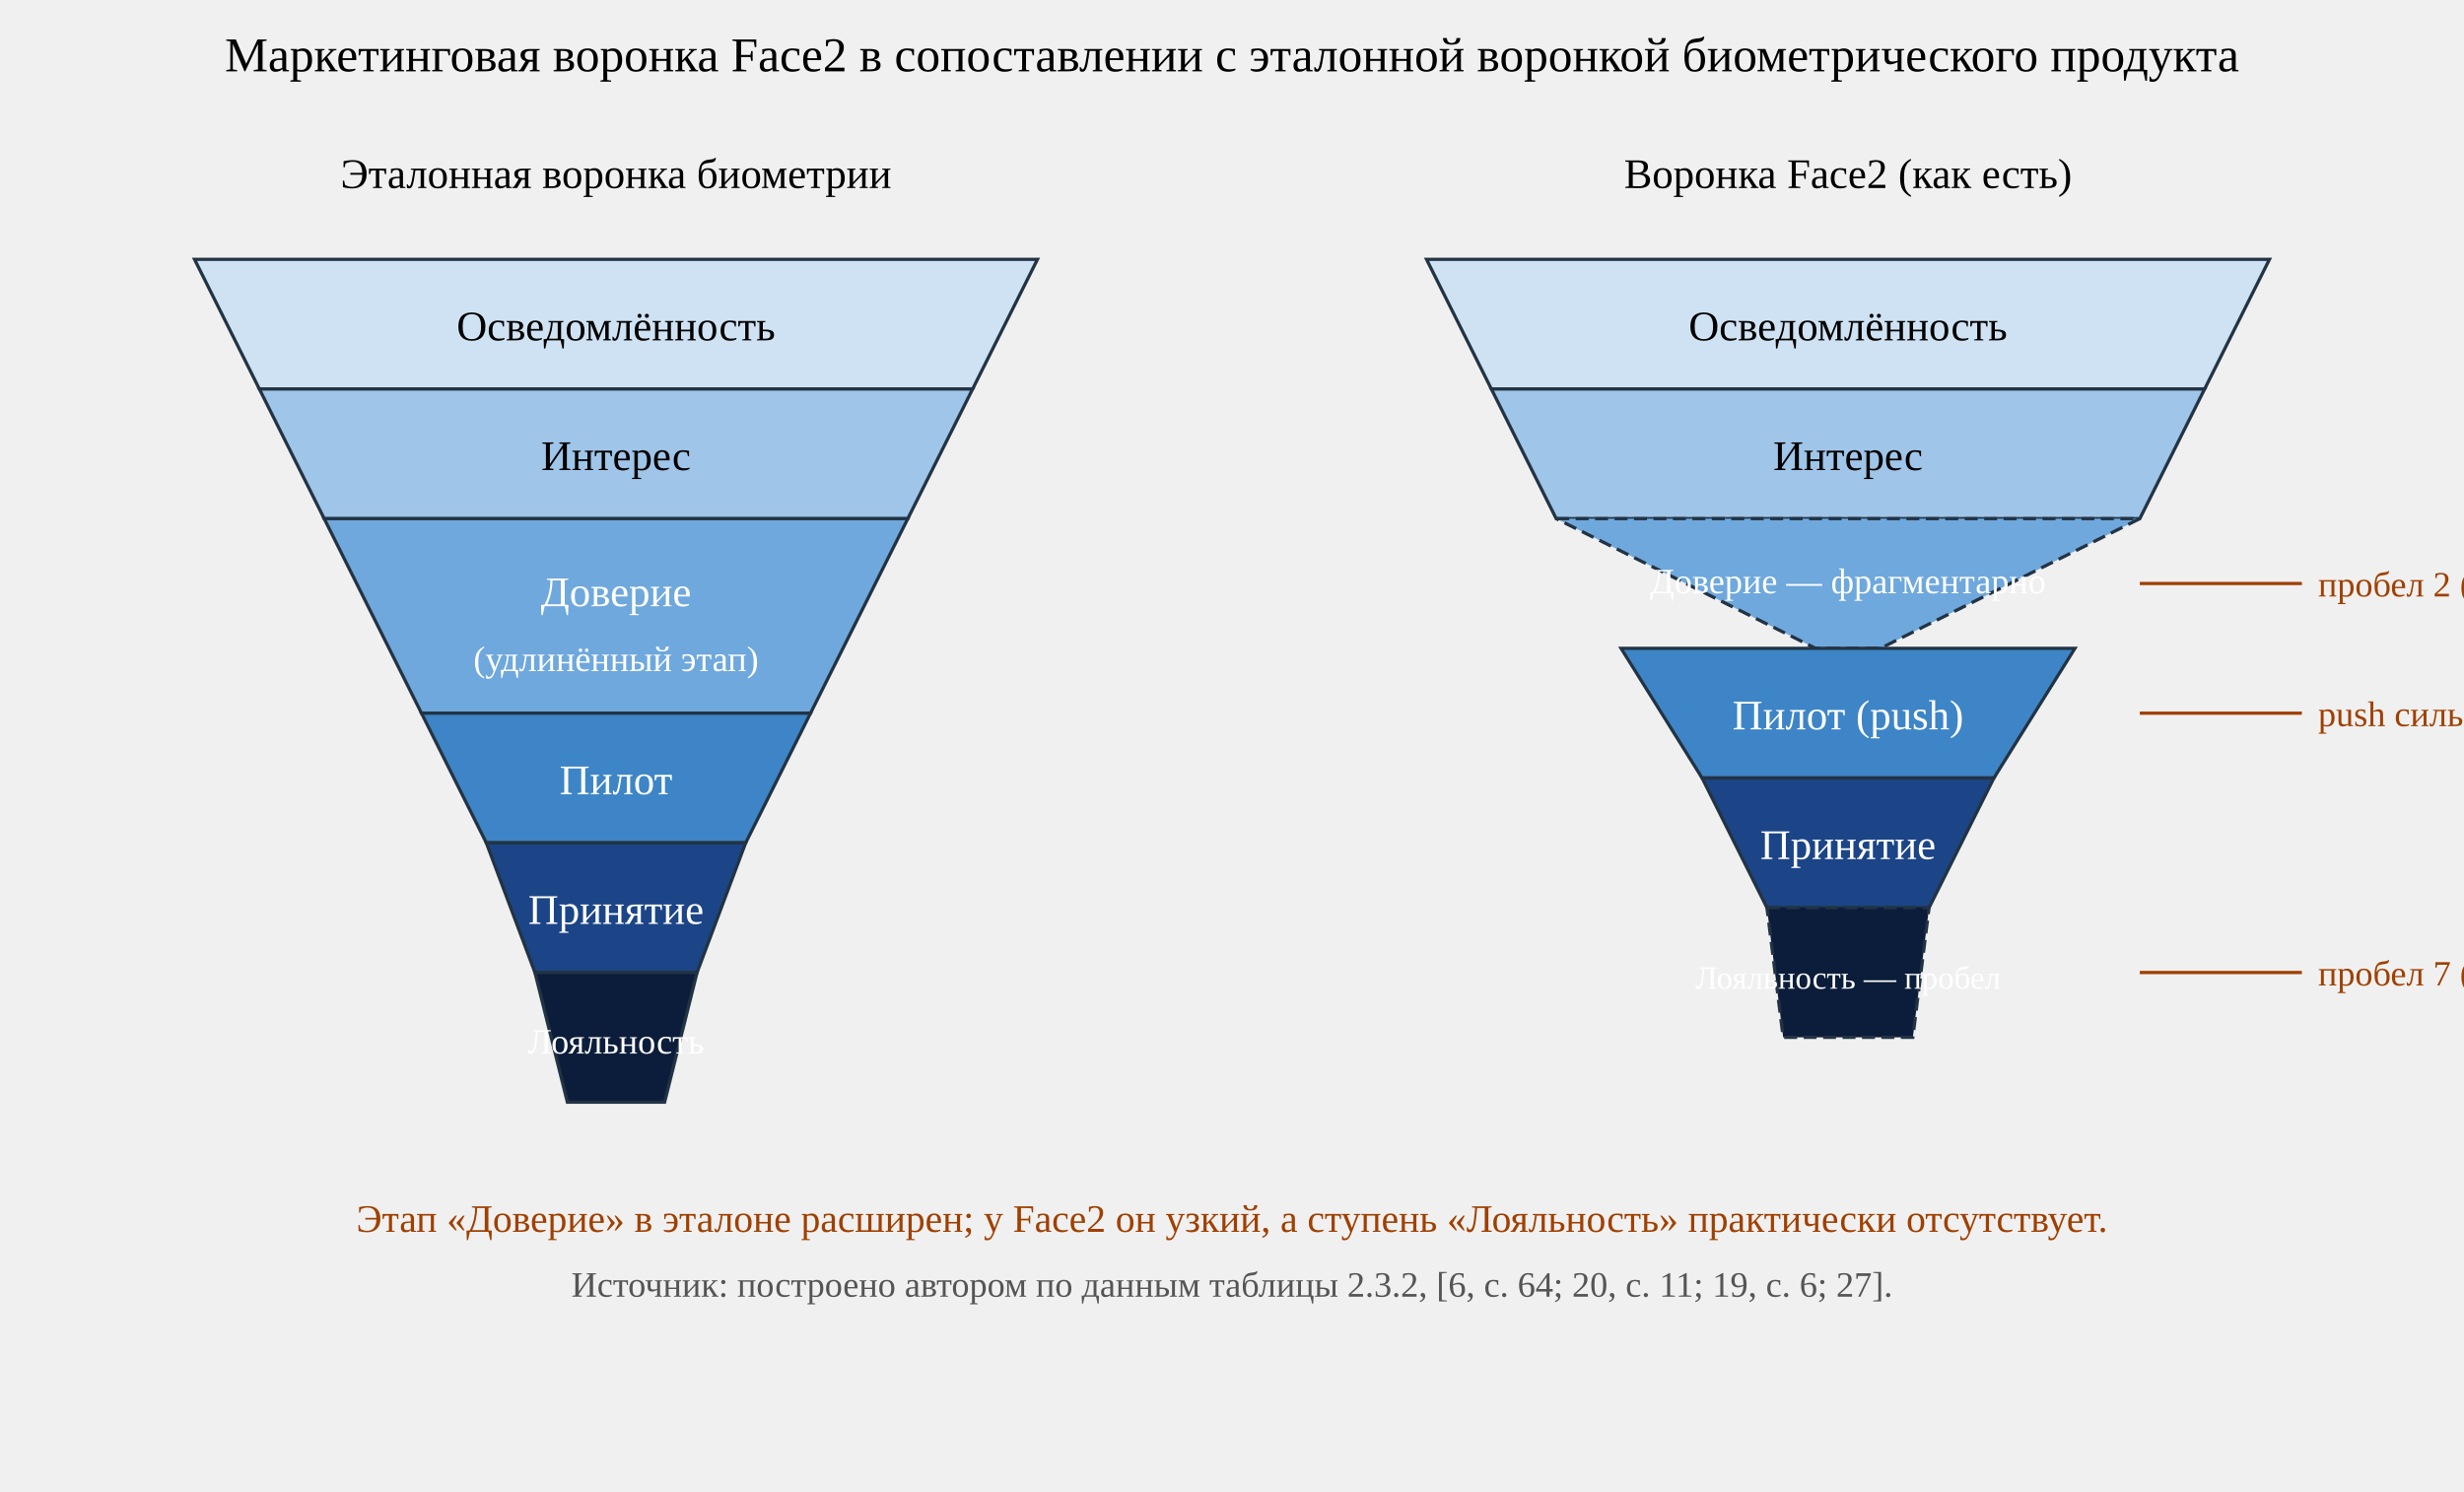
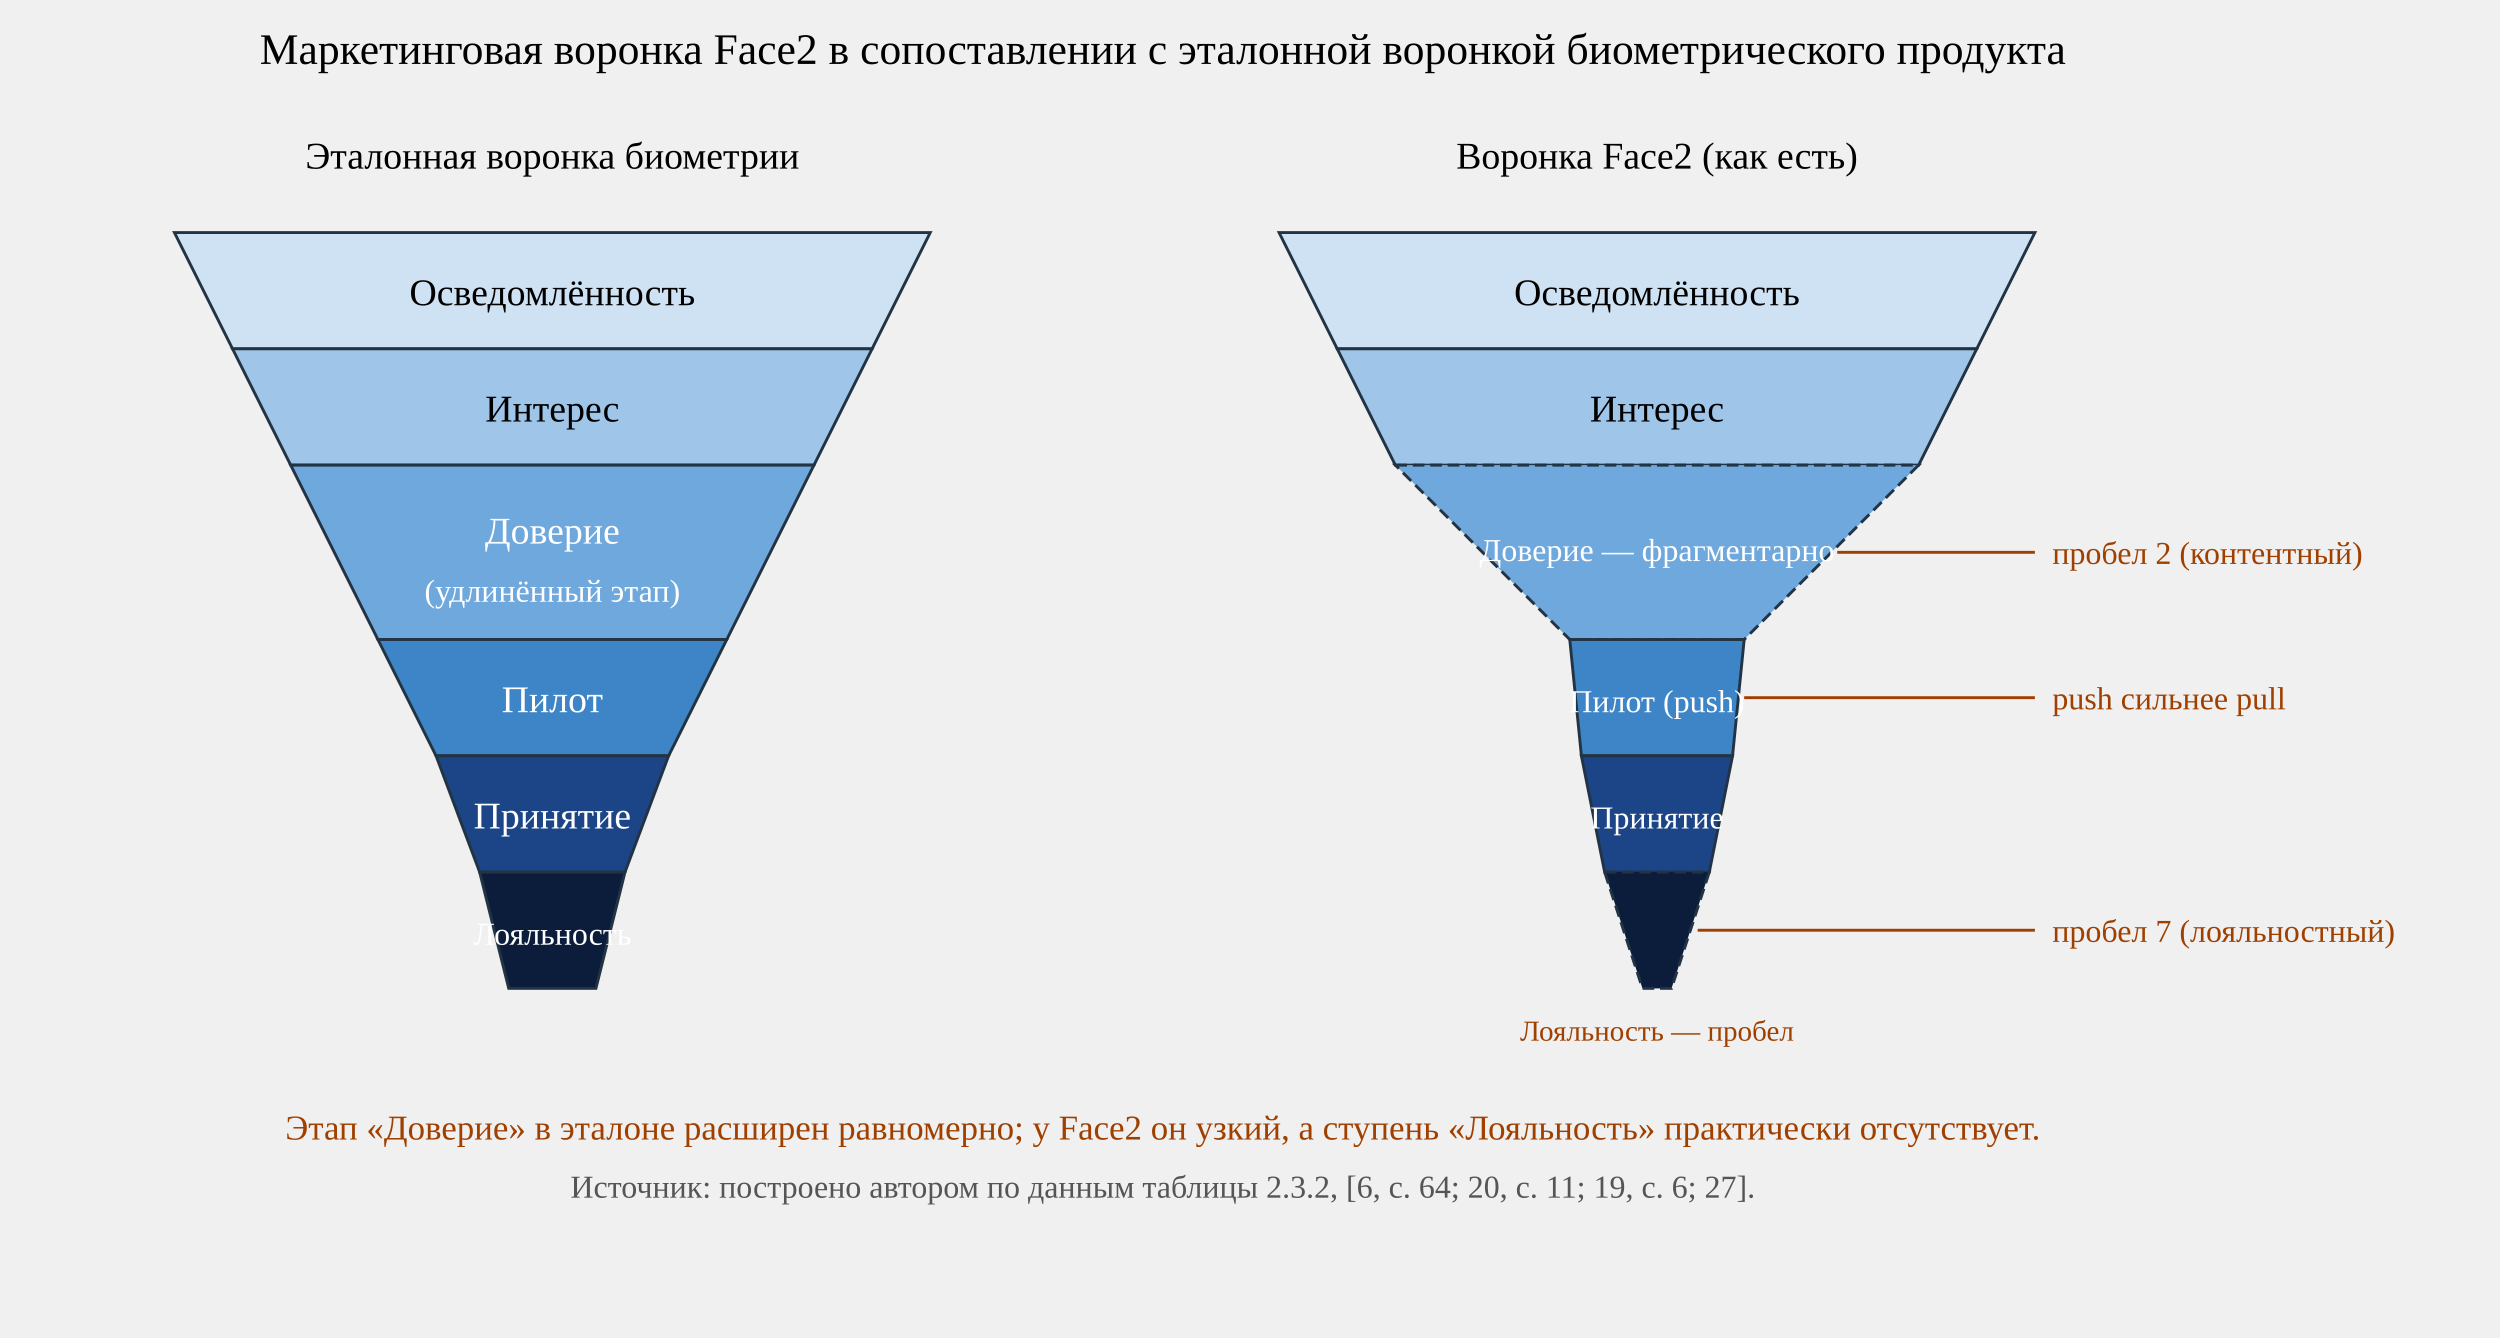
- <svg xmlns="http://www.w3.org/2000/svg" viewBox="0 0 760 460" font-family="Times New Roman, serif" font-size="13">
-   <text x="380" y="22" text-anchor="middle" font-size="15">
+ <svg xmlns="http://www.w3.org/2000/svg" viewBox="0 0 860 460" font-family="Times New Roman, serif" font-size="13">
+   <text x="400" y="22" text-anchor="middle" font-size="15">
    Маркетинговая воронка Face2 в сопоставлении с эталонной воронкой биометрического продукта
  </text>
  <text x="190" y="58" text-anchor="middle" font-weight="normal">Эталонная воронка биометрии</text>
  <text x="570" y="58" text-anchor="middle" font-weight="normal">Воронка Face2 (как есть)</text>
  <g>
    <polygon points="60,80 320,80 300,120 80,120" fill="#cfe2f3" stroke="#234" />
    <text x="190" y="105" text-anchor="middle">Осведомлённость</text>
    <polygon points="80,120 300,120 280,160 100,160" fill="#9fc5e8" stroke="#234" />
    <text x="190" y="145" text-anchor="middle">Интерес</text>
    <polygon points="100,160 280,160 250,220 130,220" fill="#6fa8dc" stroke="#234" />
    <text x="190" y="187" text-anchor="middle" fill="#fff" font-weight="normal">Доверие</text>
    <text x="190" y="207" text-anchor="middle" fill="#fff" font-size="11">(удлинённый этап)</text>
    <polygon points="130,220 250,220 230,260 150,260" fill="#3d85c6" stroke="#234" />
    <text x="190" y="245" text-anchor="middle" fill="#fff">Пилот</text>
    <polygon points="150,260 230,260 215,300 165,300" fill="#1c4587" stroke="#234" />
    <text x="190" y="285" text-anchor="middle" fill="#fff">Принятие</text>
    <polygon points="165,300 215,300 205,340 175,340" fill="#0b1d3a" stroke="#234" />
    <text x="190" y="325" text-anchor="middle" fill="#fff" font-size="11">Лояльность</text>
  </g>
  <g>
    <polygon points="440,80 700,80 680,120 460,120" fill="#cfe2f3" stroke="#234" />
    <text x="570" y="105" text-anchor="middle">Осведомлённость</text>
    <polygon points="460,120 680,120 660,160 480,160" fill="#9fc5e8" stroke="#234" />
    <text x="570" y="145" text-anchor="middle">Интерес</text>
-     <polygon points="480,160 660,160 580,200 560,200" fill="#6fa8dc" stroke="#234" stroke-dasharray="4,2" />
-     <text x="570" y="183" text-anchor="middle" fill="#fff" font-size="11">Доверие — фрагментарно</text>
-     <polygon points="500,200 640,200 615,240 525,240" fill="#3d85c6" stroke="#234" />
-     <text x="570" y="225" text-anchor="middle" fill="#fff">Пилот (push)</text>
-     <polygon points="525,240 615,240 595,280 545,280" fill="#1c4587" stroke="#234" />
-     <text x="570" y="265" text-anchor="middle" fill="#fff">Принятие</text>
-     <polygon points="545,280 595,280 590,320 550,320" fill="#0b1d3a" stroke="#234" stroke-dasharray="4,2" />
-     <text x="570" y="305" text-anchor="middle" fill="#fff" font-size="10">Лояльность — пробел</text>
+     <polygon points="480,160 660,160 600,220 540,220" fill="#6fa8dc" stroke="#234" stroke-dasharray="4,2" />
+     <text x="570" y="193" text-anchor="middle" fill="#fff" font-size="11">Доверие — фрагментарно</text>
+     <polygon points="540,220 600,220 596,260 544,260" fill="#3d85c6" stroke="#234" />
+     <text x="570" y="245" text-anchor="middle" fill="#fff" font-size="11">Пилот (push)</text>
+     <polygon points="544,260 596,260 588,300 552,300" fill="#1c4587" stroke="#234" />
+     <text x="570" y="285" text-anchor="middle" fill="#fff" font-size="11">Принятие</text>
+     <polygon points="552,300 588,300 575,340 565,340" fill="#0b1d3a" stroke="#234" stroke-dasharray="4,2" />
+     <text x="570" y="358" text-anchor="middle" fill="#a04000" font-size="10">Лояльность — пробел</text>
  </g>
  <g font-size="11" fill="#a04000">
-     <line x1="660" y1="180" x2="710" y2="180" stroke="#a04000" />
-     <text x="715" y="184">пробел 2 (контентный)</text>
-     <line x1="660" y1="220" x2="710" y2="220" stroke="#a04000" />
-     <text x="715" y="224">push сильнее pull</text>
-     <line x1="660" y1="300" x2="710" y2="300" stroke="#a04000" />
-     <text x="715" y="304">пробел 7 (лояльностный)</text>
+     <line x1="632" y1="190" x2="700" y2="190" stroke="#a04000" />
+     <text x="706" y="194">пробел 2 (контентный)</text>
+     <line x1="600" y1="240" x2="700" y2="240" stroke="#a04000" />
+     <text x="706" y="244">push сильнее pull</text>
+     <line x1="584" y1="320" x2="700" y2="320" stroke="#a04000" />
+     <text x="706" y="324">пробел 7 (лояльностный)</text>
  </g>
-   <text x="380" y="380" text-anchor="middle" font-size="12" fill="#a04000">
-     Этап «Доверие» в эталоне расширен; у Face2 он узкий, а ступень «Лояльность» практически отсутствует.
+   <text x="400" y="392" text-anchor="middle" font-size="12" fill="#a04000">
+     Этап «Доверие» в эталоне расширен равномерно; у Face2 он узкий, а ступень «Лояльность» практически отсутствует.
  </text>
-   <text x="380" y="400" text-anchor="middle" font-size="11" fill="#555">
+   <text x="400" y="412" text-anchor="middle" font-size="11" fill="#555">
    Источник: построено автором по данным таблицы 2.3.2, [6, с. 64; 20, с. 11; 19, с. 6; 27].
  </text>
</svg>
